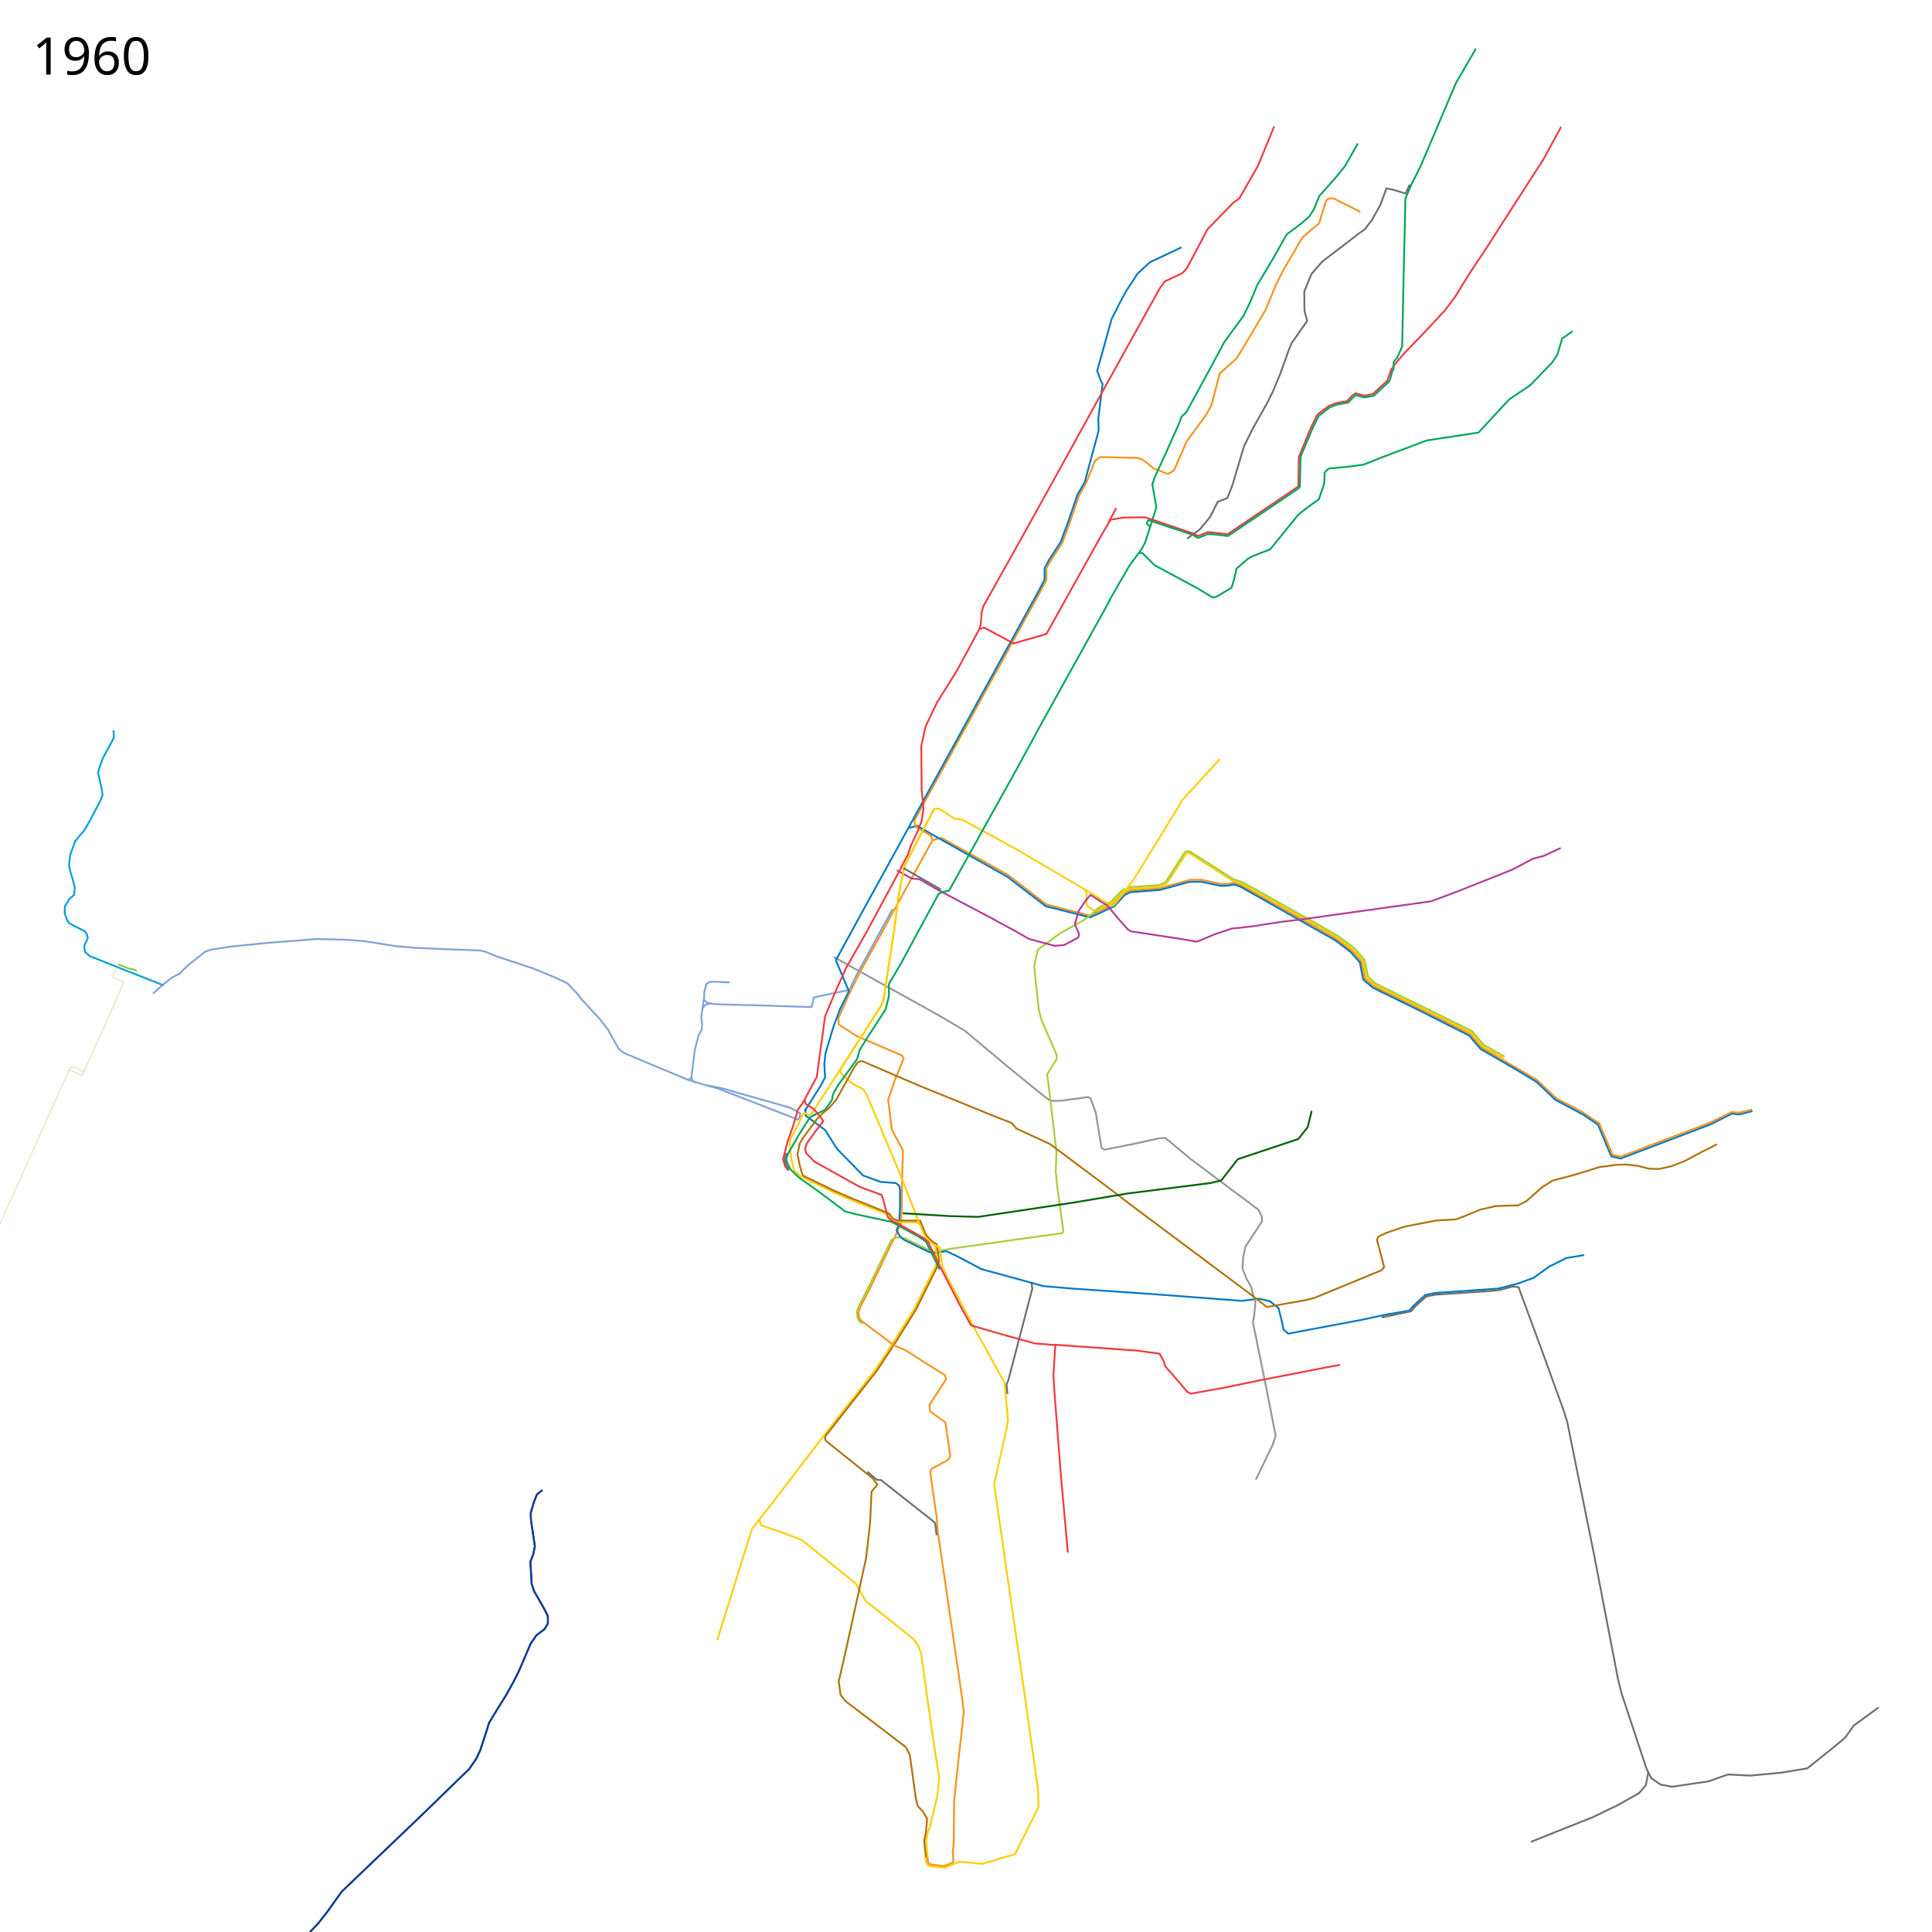
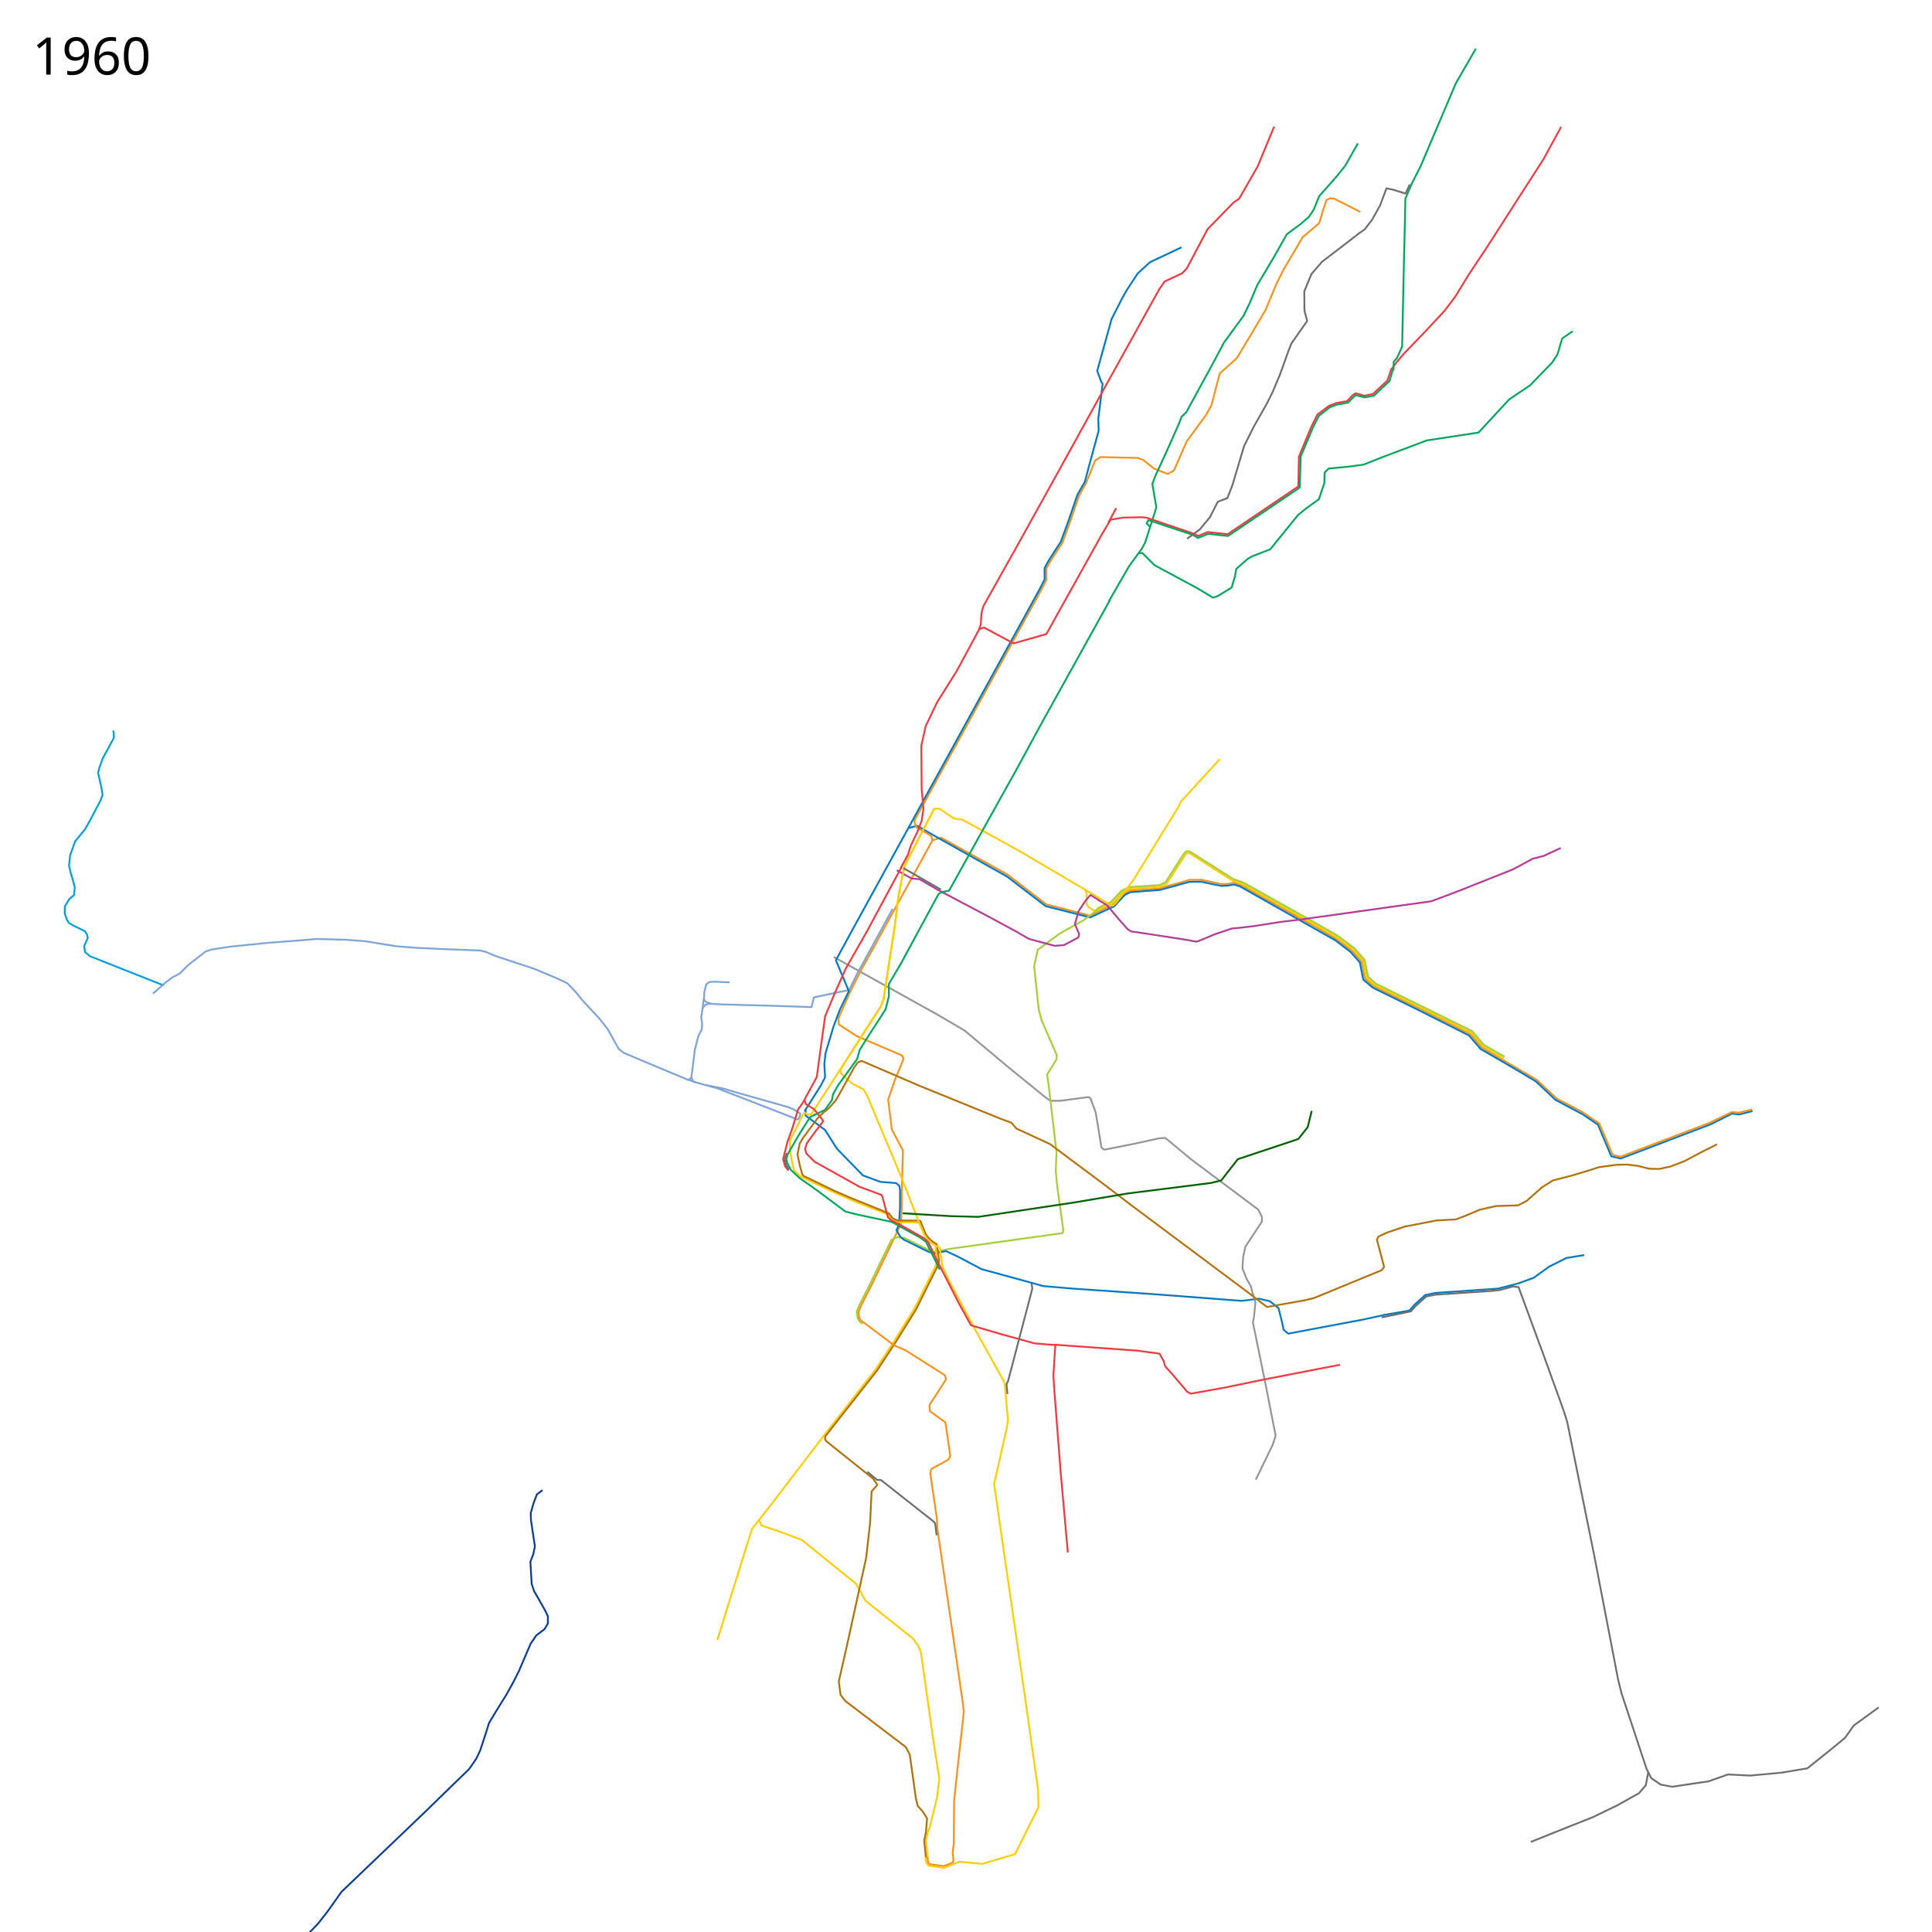
<svg xmlns="http://www.w3.org/2000/svg" width="5360" height="5360" viewBox="0 16 5360 5360">
  <path d="M2587.576 2346.983l23.187-7 184.017 102.084 35.508 27.288 72.356 55.644 121.403 31.266 56.885-27.621 6.695-2.043 29.661-31.686 18.03-8.54L3217 2481l23-7.25 39.75-10.5 19.75-6.25 33-.25 56.5 12 17.75-.5 16.75-3.5 19.5 7 203 113.75 60.75 35.25 44 33 26.5 30.25 9.25 46.749 24.75 21.5 116.25 56.5L4079 2885l32 37.5 153.25 90 54.25 51.25L4388 3100l48.75 32.75" fill="none" stroke="#f7931d" stroke-width="5" stroke-linejoin="round" />
  <path d="M2519.5 2313.5l25-6.5 53.5 31 196 110 107 82 123.537 31.265L3083 2534l7.365-3.034 30.228-32.204 15.318-7.448L3218 2485l82-22.5 32-.25 56.14 11.59 18.36-.84 17.5-3 16.75 5.5L3705 2625l42.5 32.5 25.25 28.75 4.75 24.5 4.75 23 26.5 22.5L3930 2815.5l145.5 73.25 32.25 37.5 96.5 56 57.25 34.25 54 51 74.5 39.5" fill="none" stroke="#0079c2" stroke-width="5" stroke-linejoin="round" />
  <path d="M3421.5 2460.5l-121.695-77.789-5.805-.439-3.928 2.792L3237 2467l-18 9-51.5 3.5-32.864 2.288-20.822 9.78-28.95 30.728-8.466 4.305" fill="none" stroke="#ffcd02" stroke-width="5" stroke-linejoin="round" />
  <path d="M3420 2459.5l24.743 7.836L3668.25 2592.5l41.25 24.25 45.25 34 27 31 9 46.5 23.25 20.25 267.5 132.25 32.5 38 57.75 33.25M3010 2484.5l4.5 8.5v30.5l4.5 8.5 15 10 10.534-.975 27.966-13.525 6-2" fill="none" stroke="#ffcd02" stroke-width="5" stroke-linejoin="round" />
  <path d="M3037.839 2545.847l7.97-10.292L3066.5 2525l14.746-5.976 11.229-11.482 18.77-20.228 22.204-10.28 83.051-5.534 17.178-8.068 51.88-80.482 6.29-5.56 8.669.635 121.525 77.187 25.687 8.466 27.008 14.932 181.051 101.619 55.83 32.135 46.467 34.806 27.712 31.83 9.678 46.771 21.822 19.28 167.212 82.466 99.449 49.119 32.94 38.28 57.602 32.855" fill="none" stroke="#a6ce38" stroke-width="5" stroke-linejoin="round" />
  <path d="M2106 4231c1 4 6 17 6 17l53 18 59 22 151 122 26 47 132 105 15 21 7 18 35 248 16 101-6 51-20 82-6 16-5 25 5 47" fill="none" stroke="#ffcd02" stroke-width="5" stroke-linejoin="round" />
  <path d="M2601 3515l-8 18.5-55.5 112-57.5 92.5-52 79-144 184-137 179-61 78-96 308" fill="none" stroke="#ffcd02" stroke-width="5" stroke-linejoin="round" />
  <path d="M2313 2671l288 160 75 44 123 103 101 82 14 10h28l77.31-10.37 4.187 1.635 2.436 3.05L3040 3103l11 67 4.713 29.066 3.804 4.159 5.113 2.267L3143 3190l73-16 17-1 71 59 187 140 10 20v13l-46 70-6 28-2 32 11 28 13 23 5 22" fill="none" stroke="#939598" stroke-width="5" stroke-linejoin="round" />
  <path d="M3774 604l-53-27-20-10-11-1-10 5-11 33-9 31-46 39-53 90-20 40-30 72-39 66-41 68-47 42-23 88-15 27-54 74-35 80-17 10-38.633-15.206-29.63-23.62-14.753-5.631L3053 1284l-15 10-24 60.375-20.445 36.88-25.624 74.47-20.306 55.4-32.99 50.854-11.76 21.271v32.125l-15.467 29.55-350.605 637.509 1.197 8.691 5.375 10.625 39.855 23.049 3.452 13.062L2385 2715l-28 56-31 70 1 17 49 32 77 33 49 21 5 9-25 61-18 53 8 63 2 19 31 58.813-3.016 109.286.016 48.002-2.939 47.944-40.06 82.955" fill="none" stroke="#f7931d" stroke-width="5" stroke-linejoin="round" />
  <path d="M2591 2261l-81 156-9 41-9 48-9 74-32 210-8 19-45 70-68 106" fill="none" stroke="#ffcd02" stroke-width="5" stroke-linejoin="round" />
  <path d="M4390 3107l43.419 29.444 31.694 75.443 5.387 12.202 25.873 6.035L4746.5 3135l58.5-29.5 19.5 2.5 37.5-9.5" fill="none" stroke="#0079c2" stroke-width="5" stroke-linejoin="round" />
  <path d="M2588 2261l17-2 41.923 27.876 23.299 3.271 154.81 85.075L3027 2494l21.5 14" fill="none" stroke="#ffcd02" stroke-width="5" stroke-linejoin="round" />
  <path d="M2476.5 2537.5l-100.5 184-20 41-98 20.5-6.5 27-136.5-4.5-116-3-23.5-1.5-15-4-7.5-7.5 1-21 5.5-22 8.5-6 14-1 42.5 2" fill="none" stroke="#7ea3d5" stroke-width="5" stroke-linejoin="round" />
  <path d="M3278 702l-42 20-45 21-35 32-30 46-12 21-30 59-40 144 11 30 4 6-12 97 1 33-27 99-11 42-21 37-26 76-20 54-33 51-12 22v32l-15 29-509 926-55 101 36 86-24 49-19 50-22 74-3 30 2 36-12 23-45 71" fill="none" stroke="#0079c2" stroke-width="5" stroke-linejoin="round" />
  <path d="M1952.5 2787.5l-7 51.5 2.5 18.5-1.5 15-9 17.5-10 39.5-6.5 52.5-3 23.5 5.463 11.013L1945 3023l45.873 12.612 191.239 74.149 11.618 4.507 9.156 3.87 8.447 3.89 4.128-1.728 5.053-11.074-.734-4.09-7.713-5.076-10.372-5.968-11.426-5.525L2036.687 3045l-30.09-9.09-47.642-9.403" fill="none" stroke="#7ea3d5" stroke-width="5" stroke-linejoin="round" />
  <path d="M2583 4092l-2 12 18 124 2 32 70 479 3 26-20 180-7 68-1 117-3 26 2 20-1.375 7.25-25.375 10-39.875-5.5-3.75-5.75-1.625-14" fill="none" stroke="#f7931d" stroke-width="5" stroke-linejoin="round" />
  <path d="M2393.12 3688.706l-8.584-6.646-5.171-9.332-2.517-17.65 7.08-18.076 27.456-53.708 61.367-127.17 8.941-4.889 8.207-2.64L2510 3451l67.5 33.25 13.492 4.348L2623 3483l10-2 315-44 2-7-17-123-4-41 2-54L2909 3025l-4-28 26-42 1-11-42-97-8-29-13-121 10-46 61-45 65.881-36.797 32.314-24.423" fill="none" stroke="#a6ce38" stroke-width="5" stroke-linejoin="round" />
  <path d="M2235 3092v19l54 40 33 52 72 74 48.702 17.897 43.243 3.332 8.96 7.646L2497 3317v47l-3 50-7 15 10 17 10 9 69 34 16 4 33-6 32 15 66 35 139 38 32 9 82 7 232 16 237 18 48-6 30 7 24 19 10 40 4 20 13 11 207-39 60-13" fill="none" stroke="#0079c2" stroke-width="5" stroke-linejoin="round" />
  <path d="M2543 3402.5l10.075.217 15.328 37.578 8.132 10.607 11.314 10.253 11.053 6.81.942 5.013 5.532 41.771-7.545 20.479-56.705 114.021-57.05 91.565-51.337 77.965-143.35 182.328-.148 8.02 2.76 4.873 130 104 12.135 17.169-16.136 18.83-4 86-11 98-53 242-23 101 5 37 13 17 168 128 11 21 17 122 5 20 15 17 11 18-3 37-5 25 4.979 48.56" fill="none" stroke="#b0720c" stroke-width="5" stroke-linejoin="round" />
  <path d="M3840 3664l70-12 14-16 30-27 28-6 174-12 55-14 44-16 43-31 48-24 49-8" fill="none" stroke="#0079c2" stroke-width="5" stroke-linejoin="round" />
  <path d="M5212 4753l-69 50-24 34-35 29-70 56-72 12-86 8-62-3-54 19-101 15-32-6-26-18-13-26-69-208-10-40-66-343-75-371-9-29-52-144-74-201-15.5-2-37 10-23 2.5-156 10.5-25 5-29.64 26.968L3914.5 3654l-81.5 17" fill="none" stroke="#6c6e70" stroke-width="5" stroke-linejoin="round" />
  <path d="M2488 2430.5l42 23 20.5 1.5 52 30 24.5 13 118.5 62.5 72 39 37.5 21.5 71 19 26-2 39.5-21 2.5-9.5-12-27.5 10.5-36.5 20-30 13-14.5 25 15.5" fill="none" stroke="#b33c96" stroke-width="5" stroke-linejoin="round" />
  <path d="M2591 2261l-81 156-9 41-9 48-9 74-32 210-8 19-45 70-68 106" fill="none" stroke="#ffcd02" stroke-width="5" stroke-linejoin="round" />
  <path d="M2331 2983l-80 124-8 2-10.239-5.06-4.51 2.812L2208 3148l-17 32 2 34.5 3.5 20.5 6.127 27.776 18.94 17.343L2318 3326l55 24 90 35 11 16 14 5 62 2" fill="none" stroke="#ffcd02" stroke-width="5" stroke-linejoin="round" />
  <path d="M2331 2982l2 12 31 28 31 16 10 16 94 224 52 133" fill="none" stroke="#ffcd02" stroke-width="5" stroke-linejoin="round" />
  <path d="M3475 3603l8 26-4 40-3 16 35 171 28 143-8 25-47 97" fill="none" stroke="#939598" stroke-width="5" stroke-linejoin="round" />
  <path d="M2618 2489l-14 7-105 194-33 56v34l-9 36-54 84-18 29-7 25-53 73-14 25-3 16-19 27-31 15" fill="none" stroke="#00a65b" stroke-width="5" stroke-linejoin="round" />
  <path d="M2550.06 3408.707L2564 3441l5.4 8.4 14.6 15 10.42 6.538L2601 3515" fill="none" stroke="#ffcd02" stroke-width="5" stroke-linejoin="round" />
  <path d="M2263 3107l-16 9-29.5 46.5-31.5 54.5-4.572 14.478 1.897 9.398 10.631 20.472 24.083 22.77L2266 3318l79 59 31 8 98 21 78 43 17 12 38 77M3077 1683l27-47 29-50 35-48 9-17 28-87 3-11-11-64 7-20 31-67 36-81 7-19 13-12 72-132 33-62 54-74 18-37 20-48 47-79 35-62 39-29 23-20 13-20 15-37 47-53 25-31 35-62" fill="none" stroke="#00a65b" stroke-width="5" stroke-linejoin="round" />
  <path d="M3858 1043.5l15-20.5 22-26 55-57 58-62 30-40 36-59 48-72 91-142 69-107 49-90" fill="none" stroke="#ef3a42" stroke-width="5" stroke-linejoin="round" />
  <path d="M3160 1551l9-1 34 34 117 63 45 27 13-4 39-24 9-31 4-21 31-27 14-8 49-19 77-95 22-18 36-26 15-44 1-30 11-11 61-6 36-5 53-21 122-46 144-22 85-92 58-39 61-63 15-23 13-44 29-20" fill="none" stroke="#00a65b" stroke-width="5" stroke-linejoin="round" />
  <path d="M2499 2424l20-37 8-25 18-38 12-31 5-33-5-56-1-119 12-54 32-67 54-86 26-48 36-67 5-14 2-32 5-19 97-173 123-222 102-185 127-229 20-36 20-36 14-20 49-23 13-14 57-108 72-74 16-11 51-89 46-111" fill="none" stroke="#ef3a42" stroke-width="5" stroke-linejoin="round" />
  <path d="M2718 1761l12-4 82 44 91-26 156-280 22-37 35-6 50-1 14 1 130 44 14 7 27-11 55 6 196-132.5 1.5-82 34.5-83.5 17-34 32-24 21-8 29-5 15-16 9-6 24 7 24-5 40-37 11.5-33.5M2502 2420l-98 182-57 100-31 69-27 65-16 116-7 52-39 72-13 18-16 53-13 36-12.5 49 6 20.5 9 11" fill="none" stroke="#ef3a42" stroke-width="5" stroke-linejoin="round" />
  <path d="M2227 3174.5l-8.5 14-6 30.5 6 29 7.057 25.34 3.7 5.013 84.626 40.908 41.617 18.239 111 45 10 13.5 13.5 6 53 .5" fill="none" stroke="#b0720c" stroke-width="5" stroke-linejoin="round" />
  <path d="M2231.5 3066l4 13 22.5 14 20.5 25 5.5 8.5-24 31.5-21.5 29.5-5 16 3.5 12.5 22.55 22.802L2385.5 3309l60 22 3 6.5 11 42 4 13.5 6.5 7 36 19 57 32 12 11 35.5 73" fill="none" stroke="#ef3a42" stroke-width="5" stroke-linejoin="round" />
  <path d="M2593.456 3470.76l13.553 6.33 7.491 52.41 14.5 32 76 142.5 82 148 9.348 102.969L2793 3978l-35 155 31 216 52 357 39 276 1 48-65 130-91 27-63-6-43 17-43-6-6-8-3-16" fill="none" stroke="#ffcd02" stroke-width="5" stroke-linejoin="round" />
  <path d="M2609 3531.5l53.5 104.5 31.5 57 82 24 94.5 26 55.5 4.5" fill="none" stroke="#ef3a42" stroke-width="5" stroke-linejoin="round" />
  <path d="M2923 3746.5l231.5 16.5 62.5 8.5 12 22 3.5 13 21.5 24 39.5 46.5 10 5.5 95-17 101.5-21 170-33 47.5-9" fill="none" stroke="#ef3a42" stroke-width="5" stroke-linejoin="round" />
  <path d="M2928 3745.5l-5.5 85.5 2 35 18 233.5 20 223.5" fill="none" stroke="#ef3a42" stroke-width="5" stroke-linejoin="round" />
  <path d="M2610.5 2484l-104-59.5" fill="none" stroke="#6c6e70" stroke-width="5" stroke-linejoin="round" />
  <path d="M2225 3177l19-26 23-31 17-17 16-13 20-23 50-90 10-14 11-3.5 159 68.5 224 91 32 12 14 16 93 43 154 115 72 55 320 239 56 43 107-19 24-6 187-77 7-9-20-76 4-8 23-11 50-17 88-17 54-3 24-9 43-18 44-10 62-2 23-12 43-38 30-19 31-8 22.992-6.03L4407 3263.5l29.5-9.5 49-6.5 28.005-.59 30.495 3.59 31.5 8 28 .5 32-7 38.5-15 48-25.5 27.5-13.5 14-7.5" fill="none" stroke="#b0720c" stroke-width="5" stroke-linejoin="round" />
  <path d="M2618 2490l15-3 119-214 68-122 70-129 177-319 12-22" fill="none" stroke="#00a65b" stroke-width="5" stroke-linejoin="round" />
  <path d="M3046.5 2512.5l24.5 14.5 31 37 26.5 30 9.5 6 37.5 5.5L3289 2623l30 5.5 9.5-3 39-16.5 50-17 22-2 38-4.5 77-12 50.5-6 286.5-40 79-11 72-27 153.5-61 27.5-14.5 28.5-15.5 31-8 47-22" fill="none" stroke="#b33c96" stroke-width="5" stroke-linejoin="round" />
  <path d="M2189 3261.5l-7.5-12.5-2.458-8.528-2.069-8.867 5.75-16.928M2406 4099l27 22.5 11 .5 64 50.5 82.5 65 4 5 4 33M4573 4932l-7 37-19 22-59 33-68 33-103 41-70 28" fill="none" stroke="#6c6e70" stroke-width="5" stroke-linejoin="round" />
  <path d="M3096.703 1425.609L3075 1466" fill="none" stroke="#ef3a42" stroke-width="5" stroke-linejoin="round" />
  <path d="M2862 3577l2 14-67.5 257.5-3.839 6.6.218 7.524 2.129 20.874" fill="none" stroke="#6c6e70" stroke-width="5" stroke-linejoin="round" />
  <path d="M3866 1044l.5-24 9.5-11 14-32 4.5-214 3-125 1.5-71 17-40 25.25-50L4039 247l55.5-96M3190 1477l-9-9 5-9 123.5 41 14 8.5 15.5-6 13-5.5 55 6 57-38.5 135.5-91.5 6.5-5 2.5-85.5 34.21-80.906L3659 1169.5l30.5-23.5 18-7 32.5-6 9-9.5 12.5-11.5 8 2.5 16 4 26-4.5 43.5-41 9-31" fill="none" stroke="#00a65b" stroke-width="5" stroke-linejoin="round" />
  <path d="M3293.5 1510.5l35.5-26 28-34 21.5-42.5 26.5-10 14-35.5 32.5-109 26-52 37-65.5 16.5-33 20.5-49 22-61.5 9.5-24 43.5-62-7.5-28.5-.5-53.5 20-48.5 29.5-34 59.5-45.5 42-32.5 16.5-11.5 20.5-26.5 22.5-40.5 17.5-47 19 4 34 10.5 11.5-25" fill="none" stroke="#6c6e70" stroke-width="5" stroke-linejoin="round" />
  <text x="89.453" y="222.961" style="-inkscape-font-specification:Sans" font-size="144px" font-weight="400" font-family="Sans">
    <tspan x="89.453" y="222.961">1960</tspan>
  </text>
  <path d="M3027 2494l47.58 29.29 6.352 5.354 6.62-.16L3096 2521l48-63 125-203 8-16 107-117" fill="none" stroke="#ffcd02" stroke-width="5" stroke-linejoin="round" />
  <text x="89.453" y="5273.961" style="-inkscape-font-specification:Sans" font-size="144px" font-weight="400" font-family="Sans" />
  <path d="M454.5 2750L347 2707.5l-97-38.5-14-11.5-2.5-17 10-22-2-9.5-6-9.5L206 2585l-15-8.5-5.5-9-6-17.5.5-19.5 12.5-20.5 13-11 1-10 1-10.5-6-23.5-5.5-18-4.5-19.5 3-28.5 14-39 27.5-33.5 13-23 29-55 6.5-16.5-2.5-18-10-44 4-15 9-25 24.5-45 6.5-12.5-.5-13.5-1.31-6.29" fill="none" stroke="#009fda" stroke-width="5" stroke-linejoin="round" />
  <path d="M1971.5 2800l-14.5 3.5-7.5 9.5M1906 3010.5l24 8M1918 3006.5l-8.251 5.602-61.767-25.757M1847.982 2986.345L1792 2963l-61.5-26-14-11-17.5-31.5-12.5-22.5-23.5-30-49-53-15.5-19.5-24.5-25.5-31.5-15-62.5-26-103.5-34-29.5-12.5-14.5-3.5-105.5-4-73.5-3.5-55.5-4.5-87-14-55-4-78.5-2-46 4-85.5 6.5-104.5 10.5-55.5 8.5-16 5.5-47.5 37-24.5 24.5-20 10-22.5 17.5-31 27.5" fill="none" stroke="#7ea3d5" stroke-width="5" stroke-linejoin="round" />
-   <path d="M1505 4150l-15.5 12-9 23.5-8 28 .5 19.5 11 73-4.5 22-8 20.5 3.5 62 7 20.5 11.5 19.5 18.5 33 8 16.5v20l-9 15.5-23 17.5-16 23.5-33 77-16 31.5-19 34-28 45-19.5 32.5-7 23-17 52-11 23.5-20 29-47 45.5-78.5 76.5-136 130-92.5 88.5-38 53.5-26.5 34-22.5 23.5" fill="none" stroke="#0c3d91" stroke-width="5" stroke-linejoin="round" />
  <path d="M4436 3131l38 89 22 5 247-94 62-30 18 2 38-9" fill="none" stroke="#f7931d" stroke-width="5" stroke-linejoin="round" />
  <path d="M3639 3098l-11 45-26 33-168 56-46 59-29 7-230 29-148.5 25-233 35-33 5-77-2-133-8" fill="none" stroke="#006000" stroke-width="5" stroke-linejoin="round" />
  <path d="M2459 3496l-43 89-28 55-6.171 16.282 1.537 14.111L2388 3679l92.945 69.652L2512 3762l109.4 69.27 3.254 11.372-45.873 70.864.877 17.404L2623 3962.5l11.5 79.25 1.75 13.25-5.266 10.634-42.052 23.107L2583 4092" fill="none" stroke="#f7931d" stroke-width="5" stroke-linejoin="round" />
  <path d="M1505 4150l-15.5 12-9 23.5-8 28 .5 19.5 11 73-4.5 22-8 20.5 3.5 62 7 20.5 11.5 19.5 18.5 33 8 16.5v20l-9 15.5-23 17.5-16 23.5-33 77-16 31.5-19 34-28 45-19.5 32.5-7 23-17 52-11 23.5-20 29-47 45.5-78.5 76.5-136 130-92.5 88.5-38 53.5-26.5 34-22.5 23.5-101.75 110.75L736 5506.5l-30.5 20.75-36 17-55 10.25-14 6.25-18.409 11.043" fill="none" stroke="#0c3d91" stroke-width="5" stroke-linejoin="round" />
-   <path d="M330.725 2692.07l-4.345 1.313-13.337 30.032 2.034 4.996 25.537 9.836 2.608 3.786L289.5 2863.5l-60.838 134.432-3.557.705-30.798-13.572-3.189.897L-30.5 3479-133 3666.5l.5 20-11.5 26.5-16.5 25.5-4.5 17.5 9.5 38.5" fill="none" stroke="#8bc63e" stroke-linejoin="round" />
-   <path d="M379.892 2709.485l-11.267-4.79-8.872-.71-30.88-12.42" fill="none" stroke="#8bc63e" stroke-width="5" stroke-linejoin="round" />
-   <path d="M191.25 2985.75l4.813-10.392 3.526-.595 31.097 14.055 2.596-.753" fill="none" stroke="#8bc63e" stroke-linejoin="round" />
</svg>
